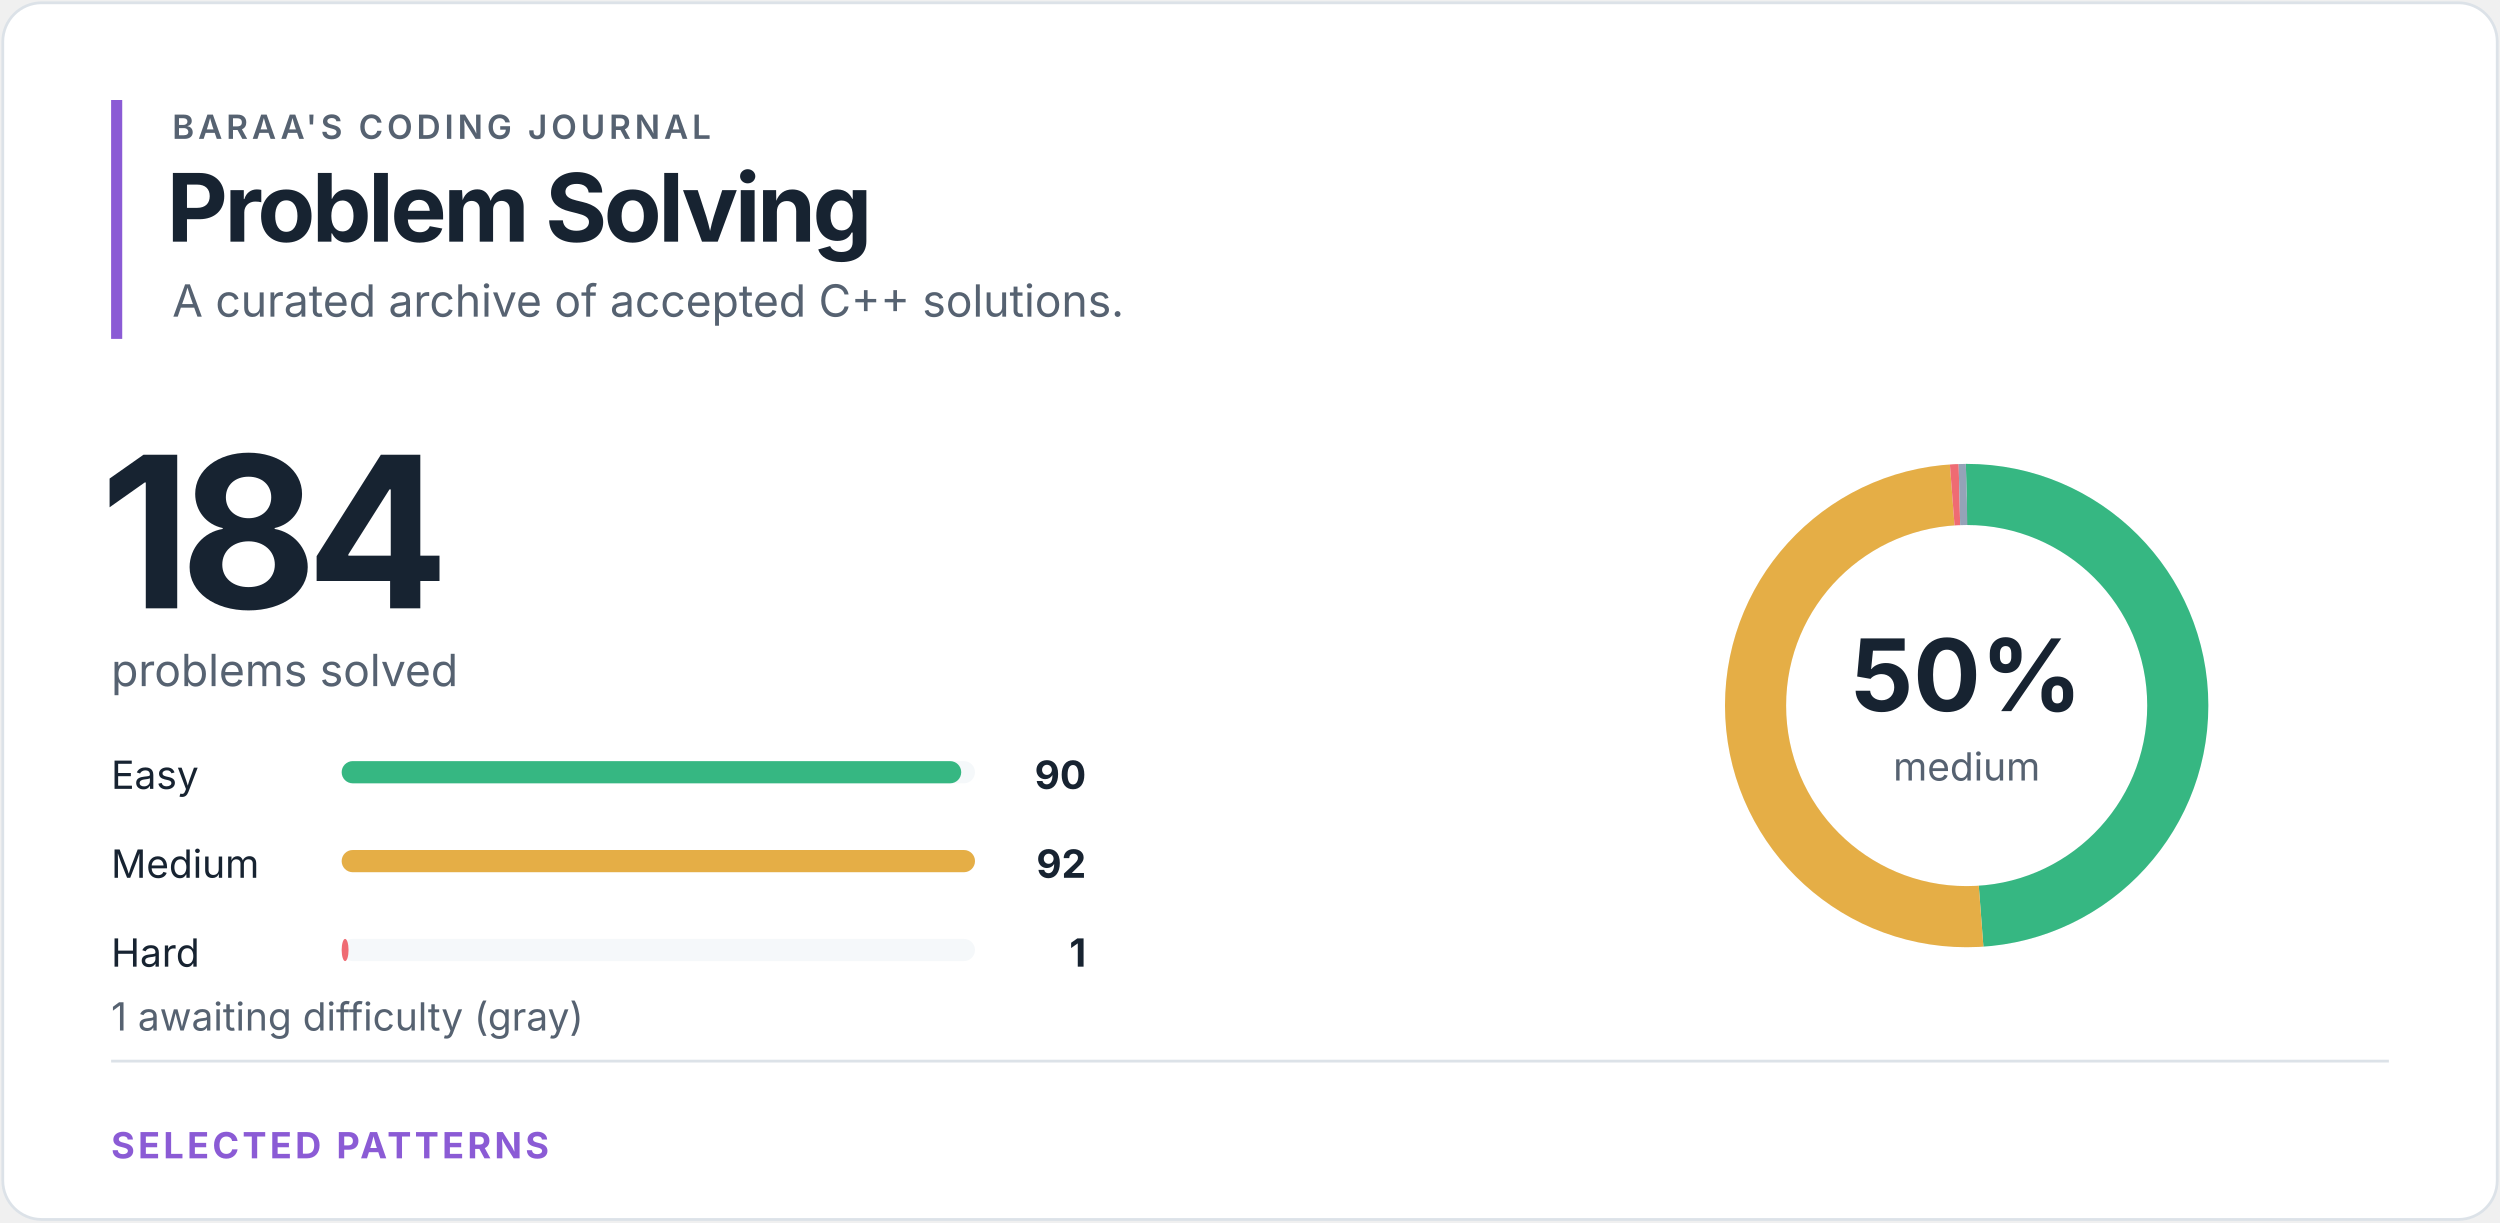
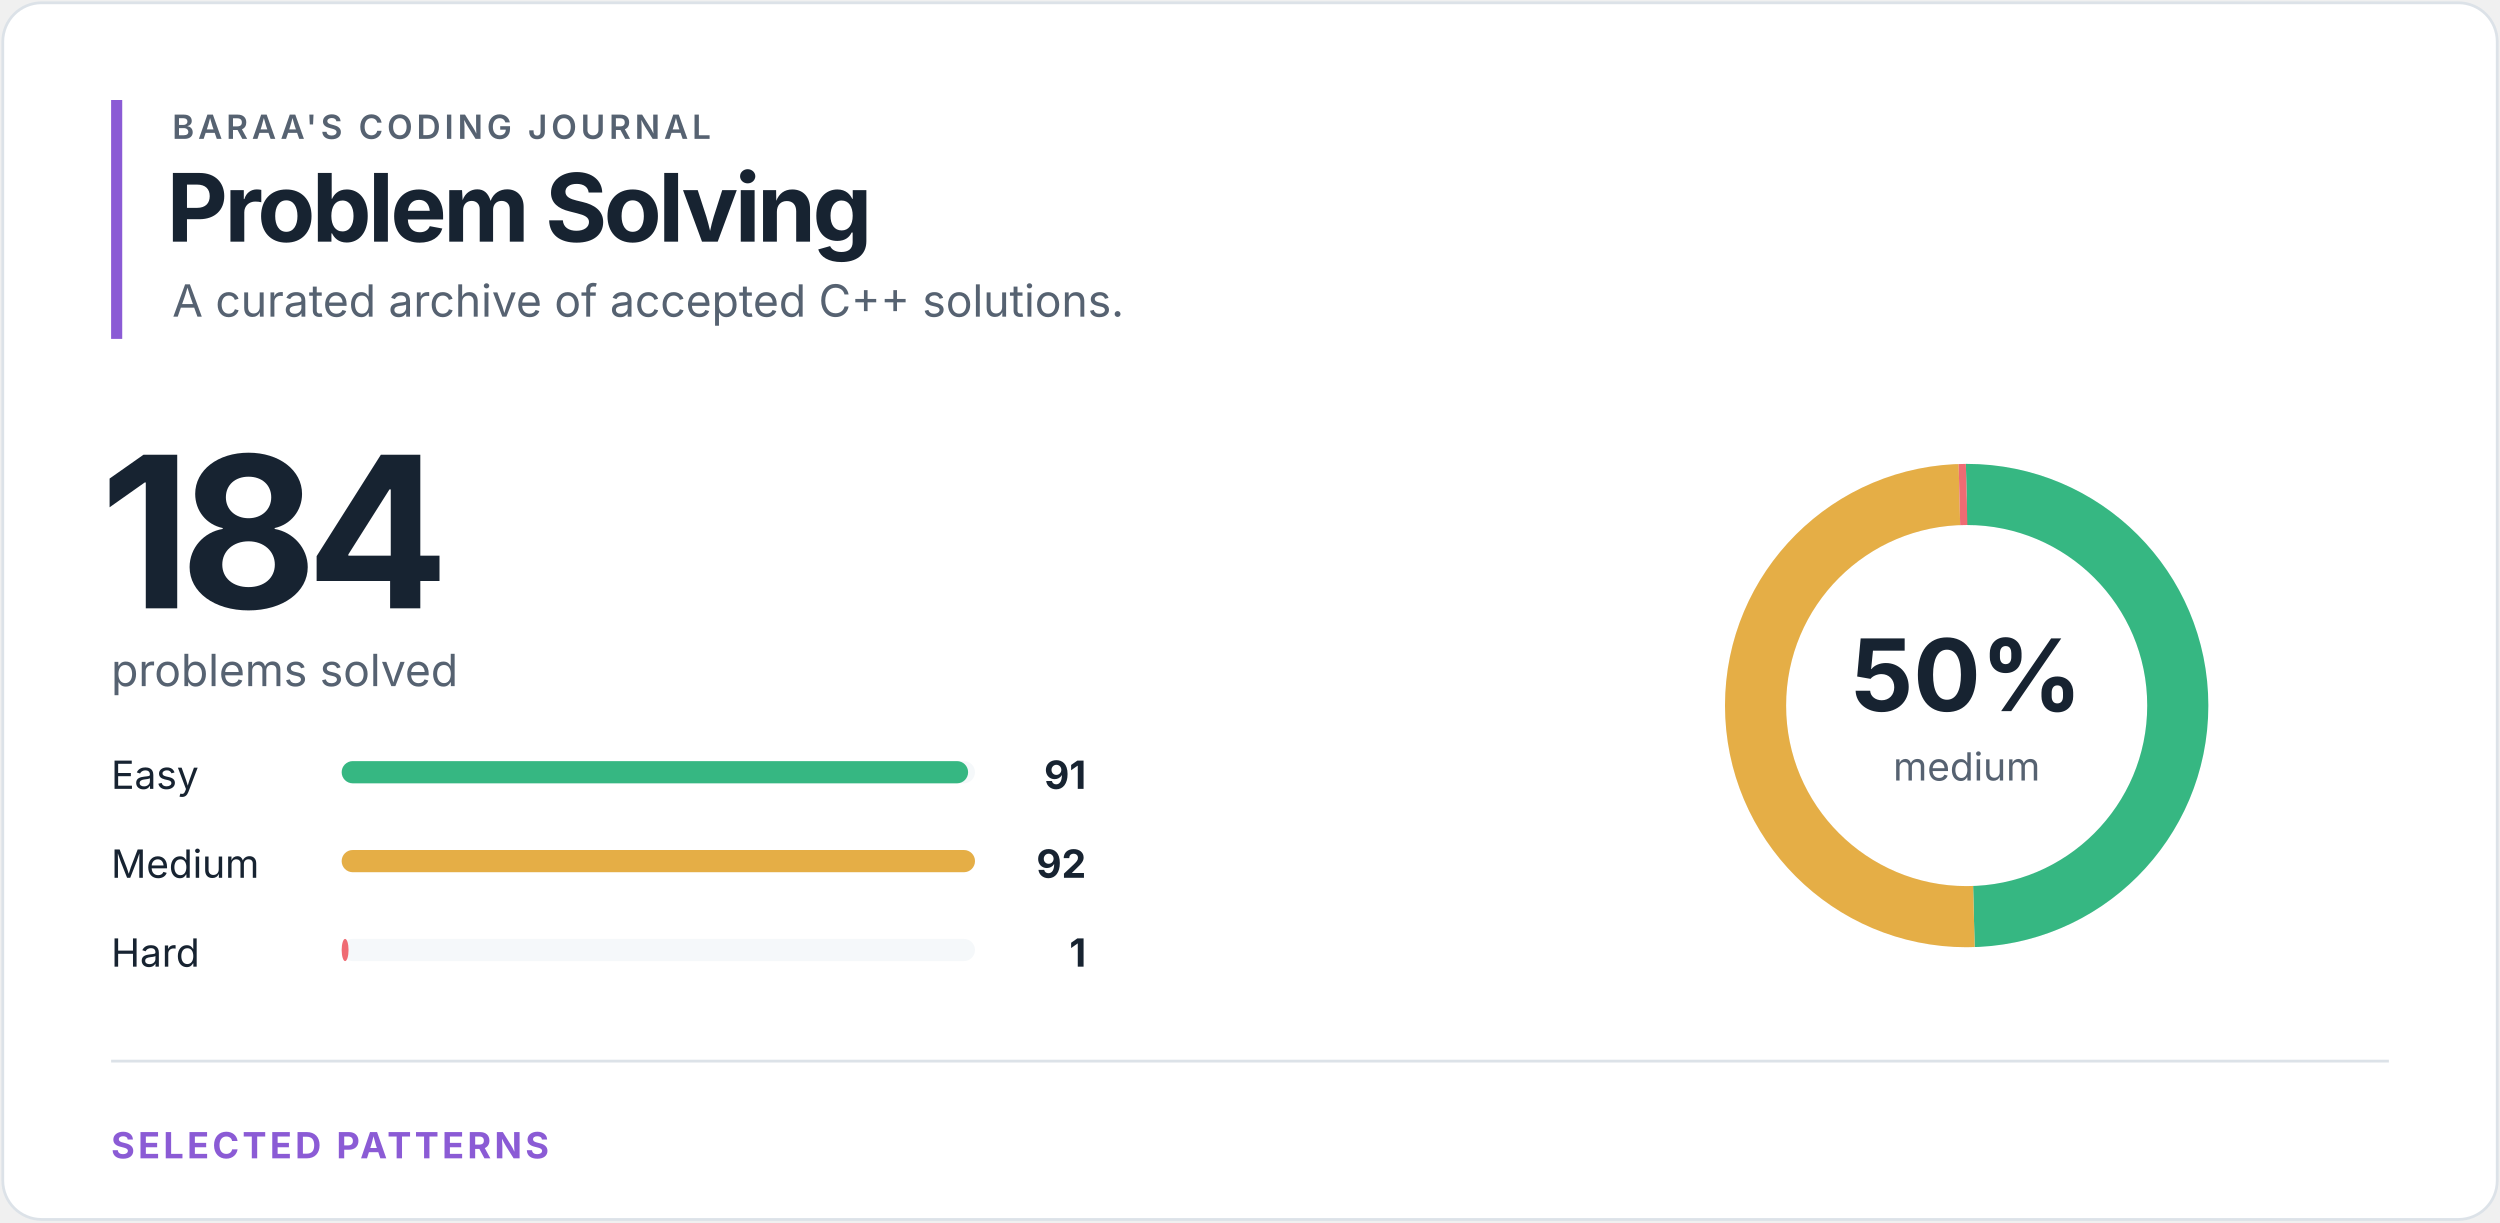
<svg xmlns="http://www.w3.org/2000/svg" width="900" height="440" viewBox="0 0 900 440" role="img" aria-labelledby="title desc">
  <style>
text { font-family: -apple-system, BlinkMacSystemFont, "Segoe UI", sans-serif; }
.eyebrow { fill: #566271; font-size: 12px; font-weight: 600; letter-spacing: 1.4px; }
.heading { fill: #172331; font-size: 34px; font-weight: 700; letter-spacing: -1.2px; }
.total { fill: #172331; font-size: 76px; font-weight: 700; letter-spacing: -4px; }
.subtitle { fill: #566271; font-size: 16px; }
.label { fill: #172331; font-size: 14px; }
.count { fill: #172331; font-size: 14px; font-weight: 700; }
.percentage { fill: #172331; font-size: 36px; font-weight: 700; }
.ring-label { fill: #566271; font-size: 14px; }
.section { fill: #8b5bd5; font-size: 13px; font-weight: 700; letter-spacing: 1.2px; }
</style>
  <rect x="1" y="1" width="898" height="438" rx="14" fill="#ffffff" stroke="#dce2e8" />
  <rect x="40" y="36" width="4" height="86" fill="#8b5bd5" />
  <text x="62" y="50" class="eyebrow">BARAA'S CODING JOURNAL</text>
  <text x="60" y="87" class="heading">Problem Solving</text>
  <text x="62" y="114" class="subtitle">A curated archive of accepted C++ solutions.</text>
  <text x="36" y="219" class="total">184</text>
  <text x="40" y="247" class="subtitle">problems solved</text>
  <text x="40" y="284" class="label">Easy</text>
  <rect x="123" y="274" width="228" height="8" rx="4" fill="#f5f8fa" />
-   <rect x="123" y="274" width="223.04" height="8" rx="4" fill="#36b782" />
-   <text x="391" y="284" class="count" text-anchor="end">90</text>
+   <rect x="123" y="274" width="225.52" height="8" rx="4" fill="#36b782" />
+   <text x="391" y="284" class="count" text-anchor="end">91</text>
  <text x="40" y="316" class="label">Medium</text>
  <rect x="123" y="306" width="228" height="8" rx="4" fill="#f5f8fa" />
  <rect x="123" y="306" width="228.00" height="8" rx="4" fill="#e5ae46" />
  <text x="391" y="316" class="count" text-anchor="end">92</text>
  <text x="40" y="348" class="label">Hard</text>
  <rect x="123" y="338" width="228" height="8" rx="4" fill="#f5f8fa" />
  <rect x="123" y="338" width="2.48" height="8" rx="4" fill="#ef6b73" />
  <text x="391" y="348" class="count" text-anchor="end">1</text>
-   <text x="40" y="371" class="ring-label">1 awaiting difficulty (gray)</text>
  <circle cx="708" cy="254" r="76" fill="none" stroke="#f5f8fa" stroke-width="22" />
-   <circle cx="708" cy="254" r="76" fill="none" stroke="#36b782" stroke-width="22" stroke-dasharray="233.571 243.952" stroke-dashoffset="0" transform="rotate(-90 708 254)" />
-   <circle cx="708" cy="254" r="76" fill="none" stroke="#e5ae46" stroke-width="22" stroke-dasharray="238.761 238.761" stroke-dashoffset="-233.571" transform="rotate(-90 708 254)" />
-   <circle cx="708" cy="254" r="76" fill="none" stroke="#ef6b73" stroke-width="22" stroke-dasharray="2.595 474.927" stroke-dashoffset="-472.332" transform="rotate(-90 708 254)" />
-   <circle cx="708" cy="254" r="76" fill="none" stroke="#94a3b8" stroke-width="22" stroke-dasharray="2.595 474.927" stroke-dashoffset="-474.927" transform="rotate(-90 708 254)" />
+   <circle cx="708" cy="254" r="76" fill="none" stroke="#36b782" stroke-width="22" stroke-dasharray="236.166 241.356" stroke-dashoffset="0" transform="rotate(-90 708 254)" />
+   <circle cx="708" cy="254" r="76" fill="none" stroke="#e5ae46" stroke-width="22" stroke-dasharray="238.761 238.761" stroke-dashoffset="-236.166" transform="rotate(-90 708 254)" />
+   <circle cx="708" cy="254" r="76" fill="none" stroke="#ef6b73" stroke-width="22" stroke-dasharray="2.595 474.927" stroke-dashoffset="-474.927" transform="rotate(-90 708 254)" />
  <text x="708" y="256" class="percentage" text-anchor="middle">50%</text>
  <text x="708" y="281" class="ring-label" text-anchor="middle">medium</text>
  <line x1="40" y1="382" x2="860" y2="382" stroke="#dce2e8" />
  <text x="40" y="417" class="section">SELECTED PATTERNS</text>
</svg>
